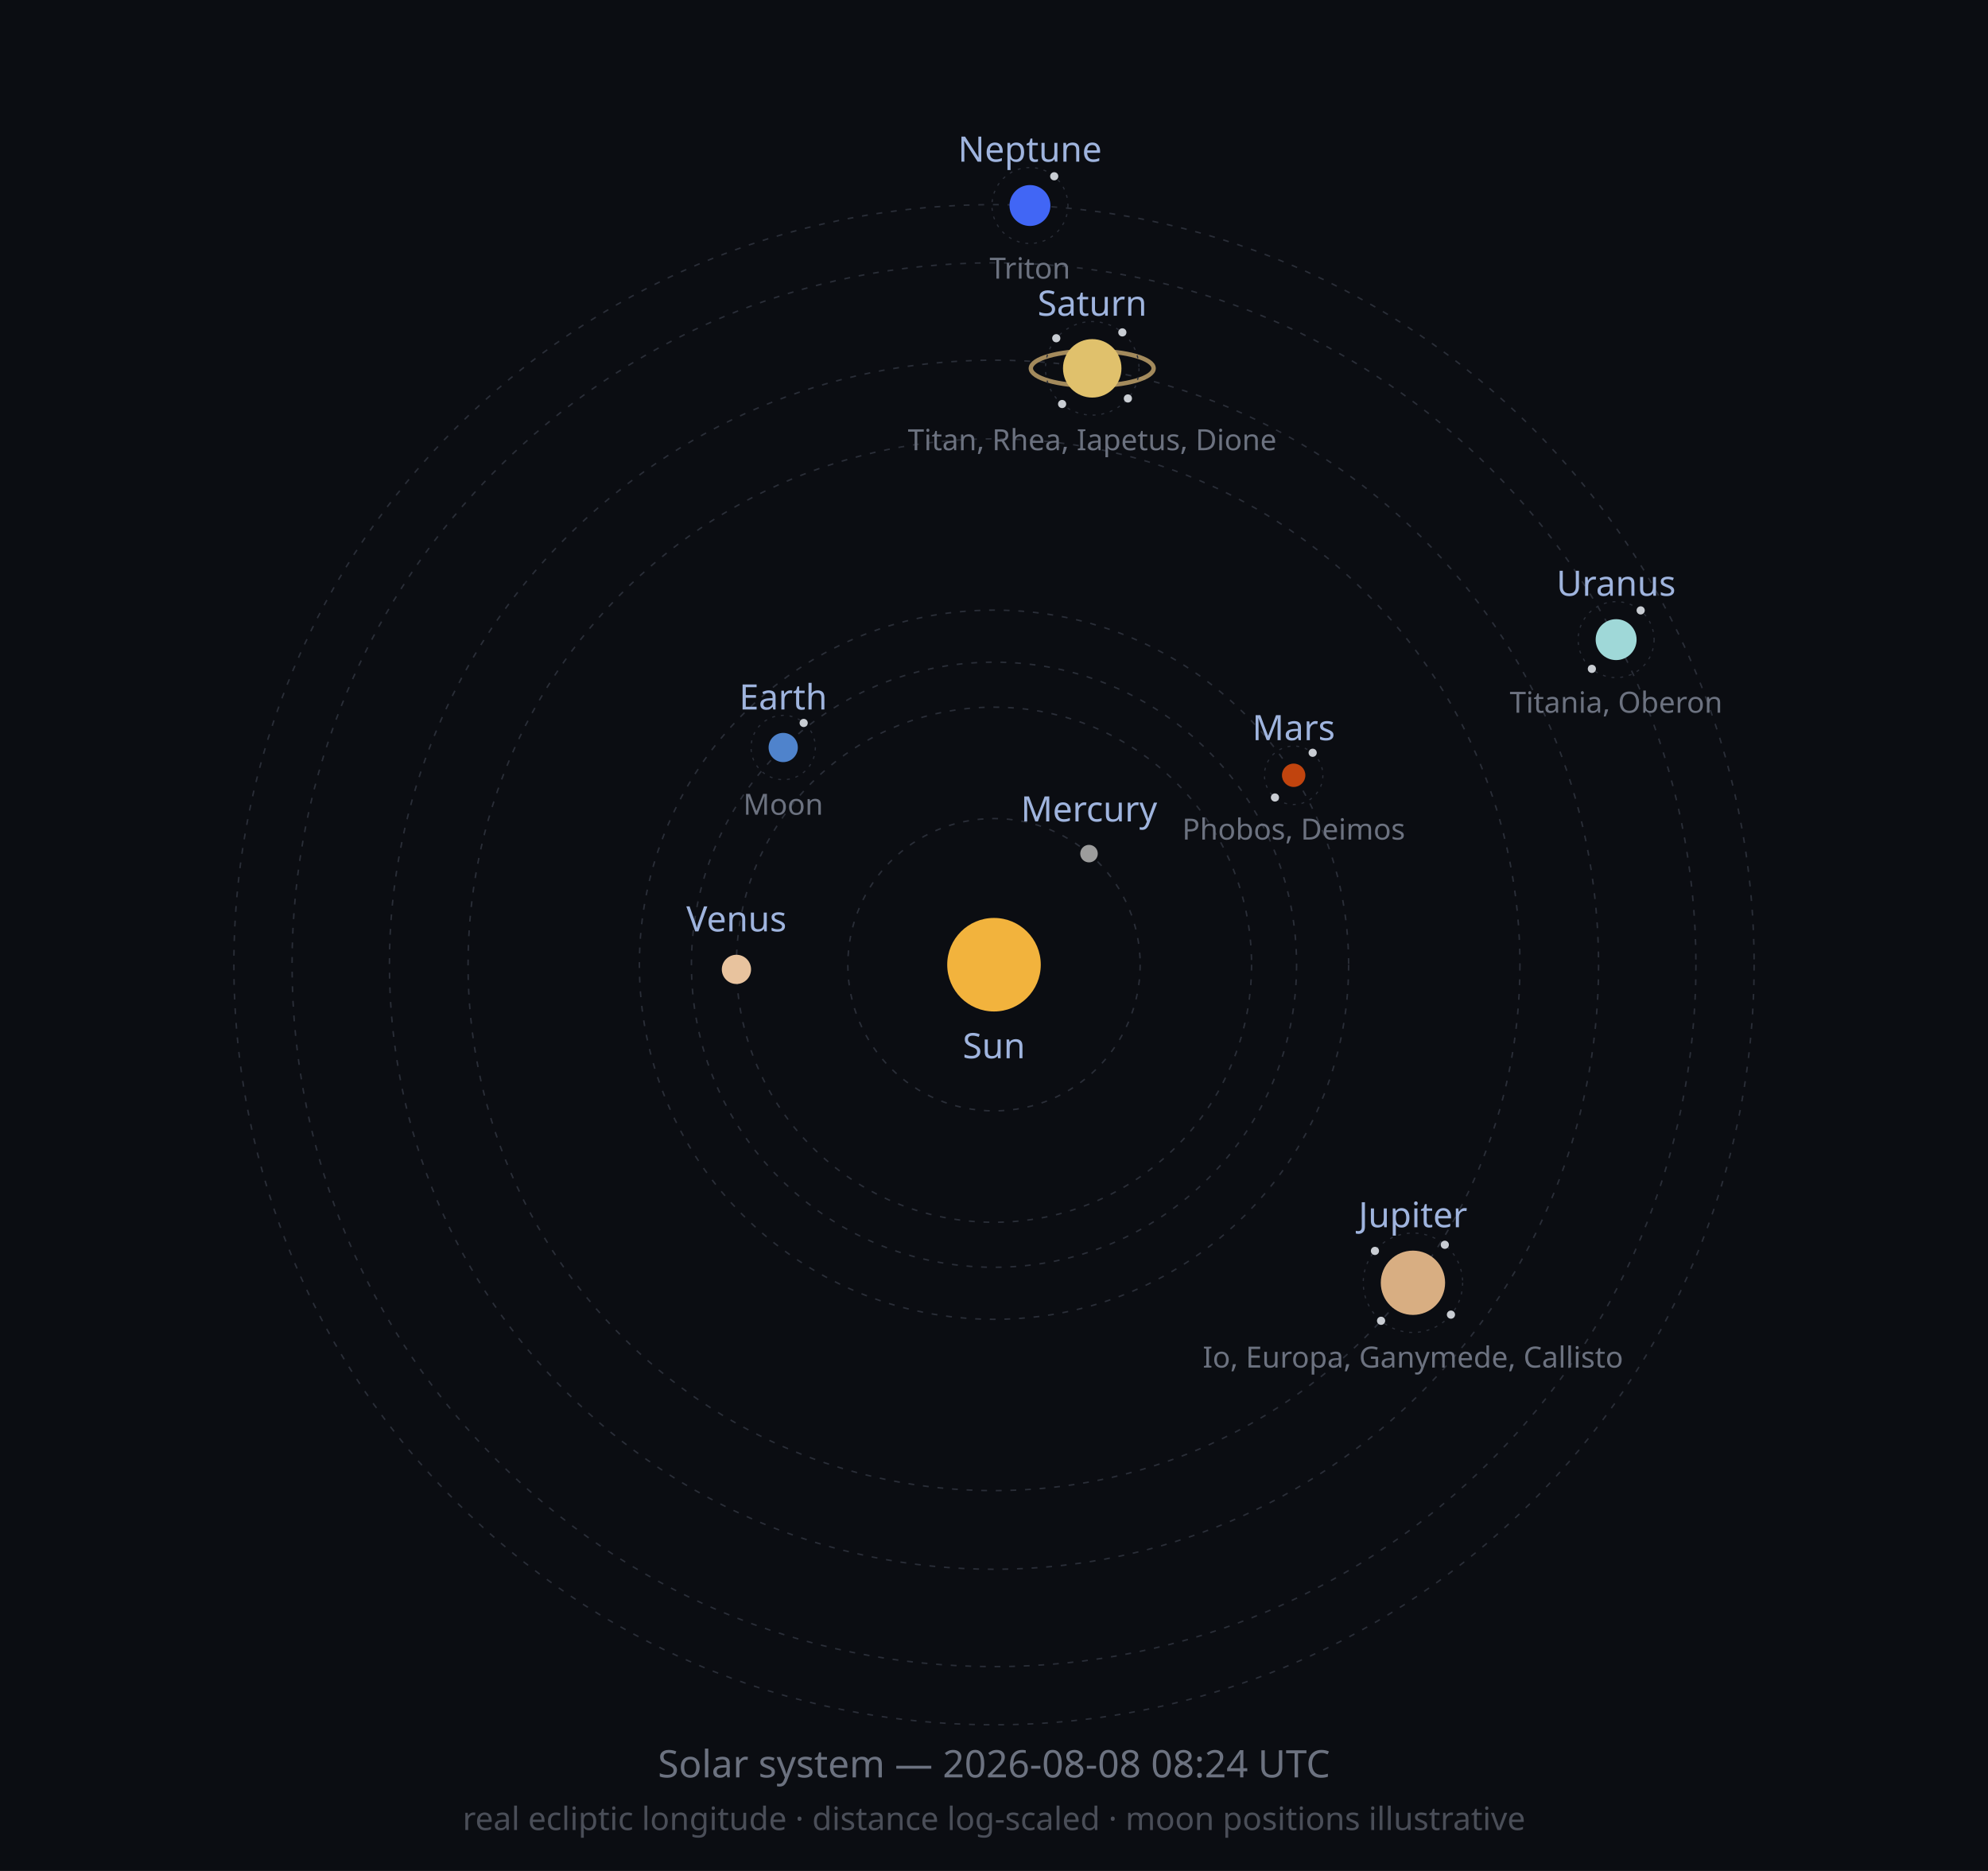
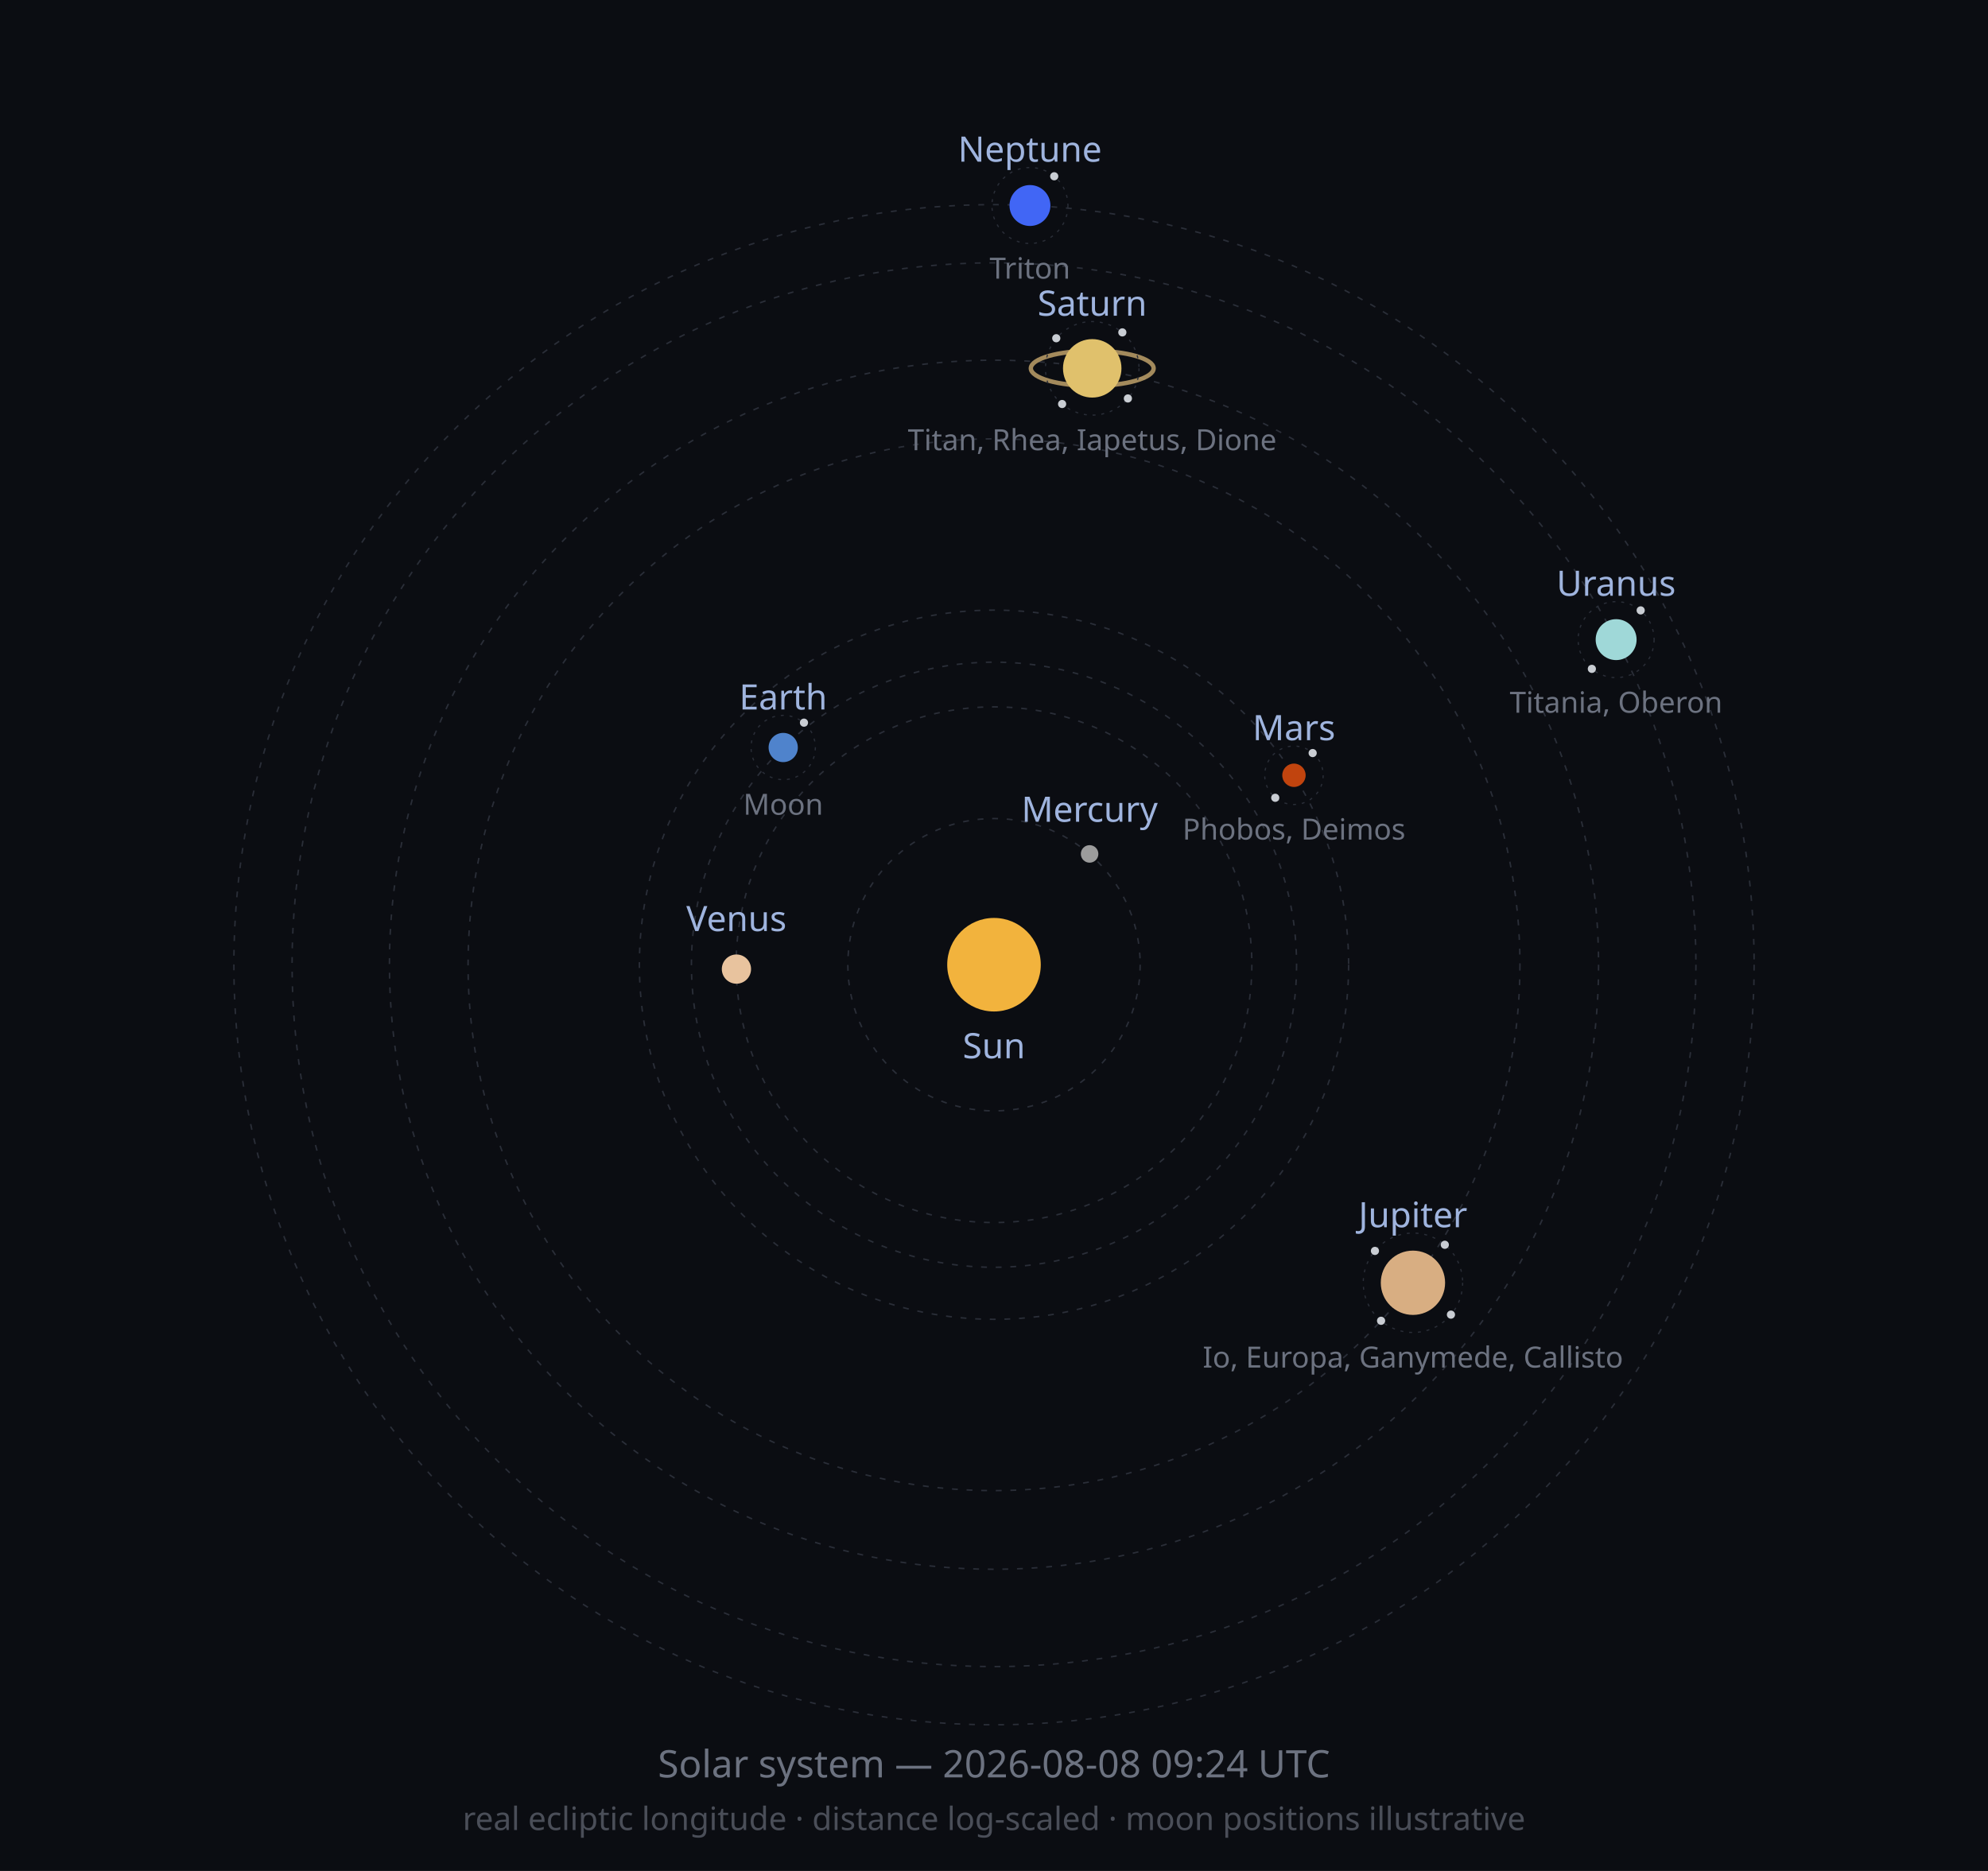
<svg xmlns="http://www.w3.org/2000/svg" width="680" height="640" viewBox="0 0 680 640" role="img">
  <defs>
    <marker id="arrow" viewBox="0 0 10 10" refX="8" refY="5" markerWidth="6" markerHeight="6" orient="auto-start-reverse">
      <path d="M2 1L8 5L2 9" fill="none" stroke="context-stroke" stroke-width="1.5" stroke-linecap="round" stroke-linejoin="round" />
    </marker>
  </defs>
  <style>
  .orbit { fill: none; stroke: #2A2E38; stroke-width: 0.5; stroke-dasharray: 2 3; }
  .moonorbit { fill: none; stroke: #2A2E38; stroke-width: 0.4; stroke-dasharray: 1 2; }
  .lbl { font-family: sans-serif; font-size: 12px; fill: #9FB4DE; }
  .moonlbl { font-family: sans-serif; font-size: 10px; fill: #6C7280; }
</style>
  <rect width="680" height="640" fill="#0B0D12" />
  <circle class="orbit" cx="340" cy="330" r="50.0" />
-   <circle class="orbit" cx="340" cy="330" r="88.1" />
+   <circle class="orbit" cx="340" cy="330" r="88.2" />
  <circle class="orbit" cx="340" cy="330" r="103.5" />
  <circle class="orbit" cx="340" cy="330" r="121.3" />
  <circle class="orbit" cx="340" cy="330" r="179.9" />
  <circle class="orbit" cx="340" cy="330" r="206.8" />
  <circle class="orbit" cx="340" cy="330" r="240.1" />
  <circle class="orbit" cx="340" cy="330" r="260.0" />
  <circle cx="340" cy="330" r="16" fill="#F2B33D" />
  <text class="lbl" x="340" y="362" text-anchor="middle">Sun</text>
-   <circle cx="372.5" cy="292.0" r="3" fill="#9C9C9C" />
-   <text class="lbl" x="372.5" y="281.0" text-anchor="middle">Mercury</text>
-   <circle cx="251.9" cy="331.6" r="5" fill="#E8C39E" />
-   <text class="lbl" x="251.9" y="318.6" text-anchor="middle">Venus</text>
+   <circle cx="372.7" cy="292.1" r="3" fill="#9C9C9C" />
+   <text class="lbl" x="372.7" y="281.1" text-anchor="middle">Mercury</text>
+   <circle cx="251.9" cy="331.5" r="5" fill="#E8C39E" />
+   <text class="lbl" x="251.9" y="318.5" text-anchor="middle">Venus</text>
  <circle cx="267.9" cy="255.7" r="5" fill="#4F83CC" />
  <circle class="moonorbit" cx="267.9" cy="255.7" r="11" />
-   <circle cx="274.9" cy="247.3" r="1.4" fill="#C9CDD3" />
+   <circle cx="275.0" cy="247.2" r="1.4" fill="#C9CDD3" />
  <text class="moonlbl" x="267.9" y="278.7" text-anchor="middle">Moon</text>
  <text class="lbl" x="267.9" y="242.7" text-anchor="middle">Earth</text>
-   <circle cx="442.5" cy="265.2" r="4" fill="#C1440E" />
-   <circle class="moonorbit" cx="442.5" cy="265.2" r="10" />
-   <circle cx="449.0" cy="257.5" r="1.4" fill="#C9CDD3" />
-   <circle cx="436.1" cy="272.8" r="1.4" fill="#C9CDD3" />
-   <text class="moonlbl" x="442.5" y="287.2" text-anchor="middle">Phobos, Deimos</text>
-   <text class="lbl" x="442.5" y="253.2" text-anchor="middle">Mars</text>
+   <circle cx="442.6" cy="265.2" r="4" fill="#C1440E" />
+   <circle class="moonorbit" cx="442.6" cy="265.2" r="10" />
+   <circle cx="449.0" cy="257.6" r="1.4" fill="#C9CDD3" />
+   <circle cx="436.2" cy="272.9" r="1.4" fill="#C9CDD3" />
+   <text class="moonlbl" x="442.6" y="287.2" text-anchor="middle">Phobos, Deimos</text>
+   <text class="lbl" x="442.6" y="253.2" text-anchor="middle">Mars</text>
  <circle cx="483.3" cy="438.8" r="11" fill="#D8AE82" />
  <circle class="moonorbit" cx="483.3" cy="438.8" r="17" />
  <circle cx="494.2" cy="425.8" r="1.4" fill="#C9CDD3" />
  <circle cx="496.3" cy="449.7" r="1.4" fill="#C9CDD3" />
  <circle cx="472.4" cy="451.8" r="1.4" fill="#C9CDD3" />
  <circle cx="470.3" cy="427.9" r="1.4" fill="#C9CDD3" />
  <text class="moonlbl" x="483.3" y="467.8" text-anchor="middle">Io, Europa, Ganymede, Callisto</text>
  <text class="lbl" x="483.3" y="419.8" text-anchor="middle">Jupiter</text>
  <ellipse cx="373.6" cy="126.0" rx="21.0" ry="6.0" fill="none" stroke="#C9A96E" stroke-width="1.5" opacity="0.8" />
  <circle cx="373.6" cy="126.0" r="10" fill="#E0C16C" />
  <circle class="moonorbit" cx="373.6" cy="126.0" r="16" />
  <circle cx="383.9" cy="113.7" r="1.4" fill="#C9CDD3" />
  <circle cx="385.8" cy="136.3" r="1.4" fill="#C9CDD3" />
  <circle cx="363.3" cy="138.2" r="1.4" fill="#C9CDD3" />
  <circle cx="361.3" cy="115.7" r="1.4" fill="#C9CDD3" />
  <text class="moonlbl" x="373.6" y="154.0" text-anchor="middle">Titan, Rhea, Iapetus, Dione</text>
  <text class="lbl" x="373.6" y="108.0" text-anchor="middle">Saturn</text>
  <circle cx="552.8" cy="218.8" r="7" fill="#9FD8D8" />
  <circle class="moonorbit" cx="552.8" cy="218.8" r="13" />
  <circle cx="561.2" cy="208.8" r="1.4" fill="#C9CDD3" />
  <circle cx="544.5" cy="228.8" r="1.4" fill="#C9CDD3" />
  <text class="moonlbl" x="552.8" y="243.8" text-anchor="middle">Titania, Oberon</text>
  <text class="lbl" x="552.8" y="203.8" text-anchor="middle">Uranus</text>
  <circle cx="352.3" cy="70.3" r="7" fill="#4166F5" />
  <circle class="moonorbit" cx="352.3" cy="70.3" r="13" />
  <circle cx="360.6" cy="60.3" r="1.4" fill="#C9CDD3" />
  <text class="moonlbl" x="352.3" y="95.3" text-anchor="middle">Triton</text>
  <text class="lbl" x="352.3" y="55.3" text-anchor="middle">Neptune</text>
-   <text x="340" y="608" font-size="13" fill="#6C7280" text-anchor="middle" font-family="sans-serif">Solar system — 2026-08-08 08:24 UTC</text>
+   <text x="340" y="608" font-size="13" fill="#6C7280" text-anchor="middle" font-family="sans-serif">Solar system — 2026-08-08 09:24 UTC</text>
  <text x="340" y="626" font-size="11" fill="#4A4E58" text-anchor="middle" font-family="sans-serif">real ecliptic longitude · distance log-scaled · moon positions illustrative</text>
</svg>
